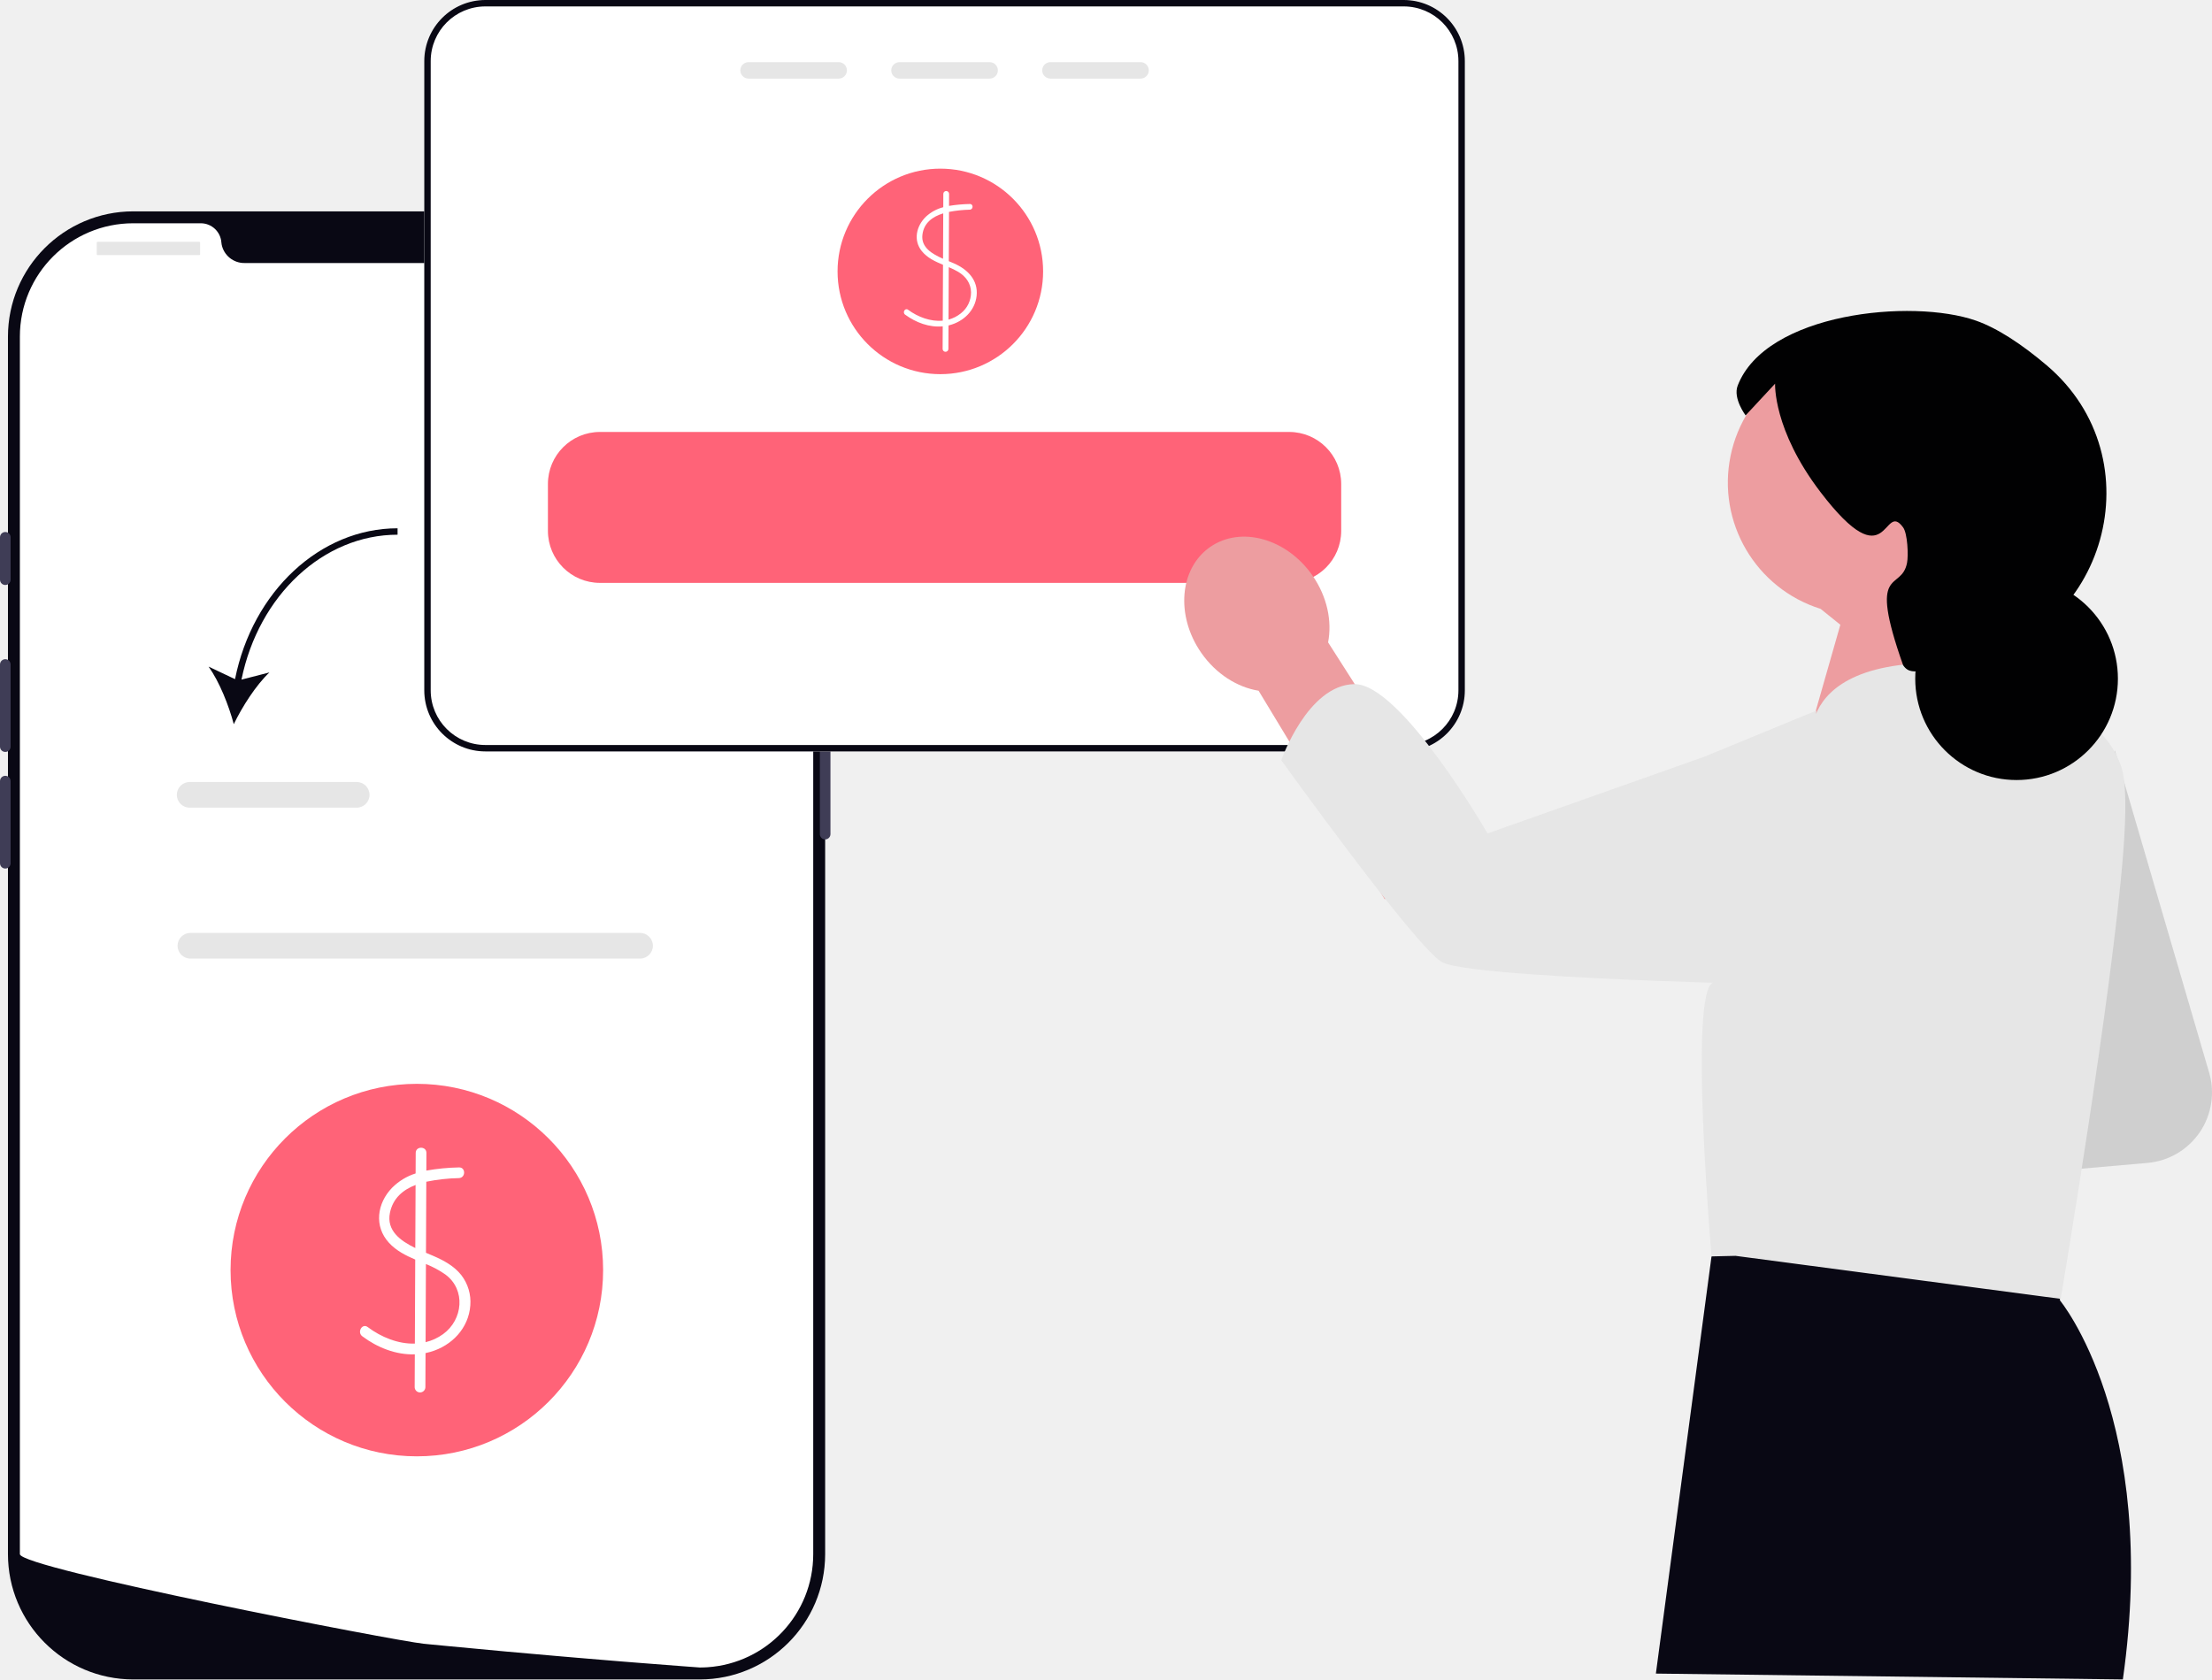
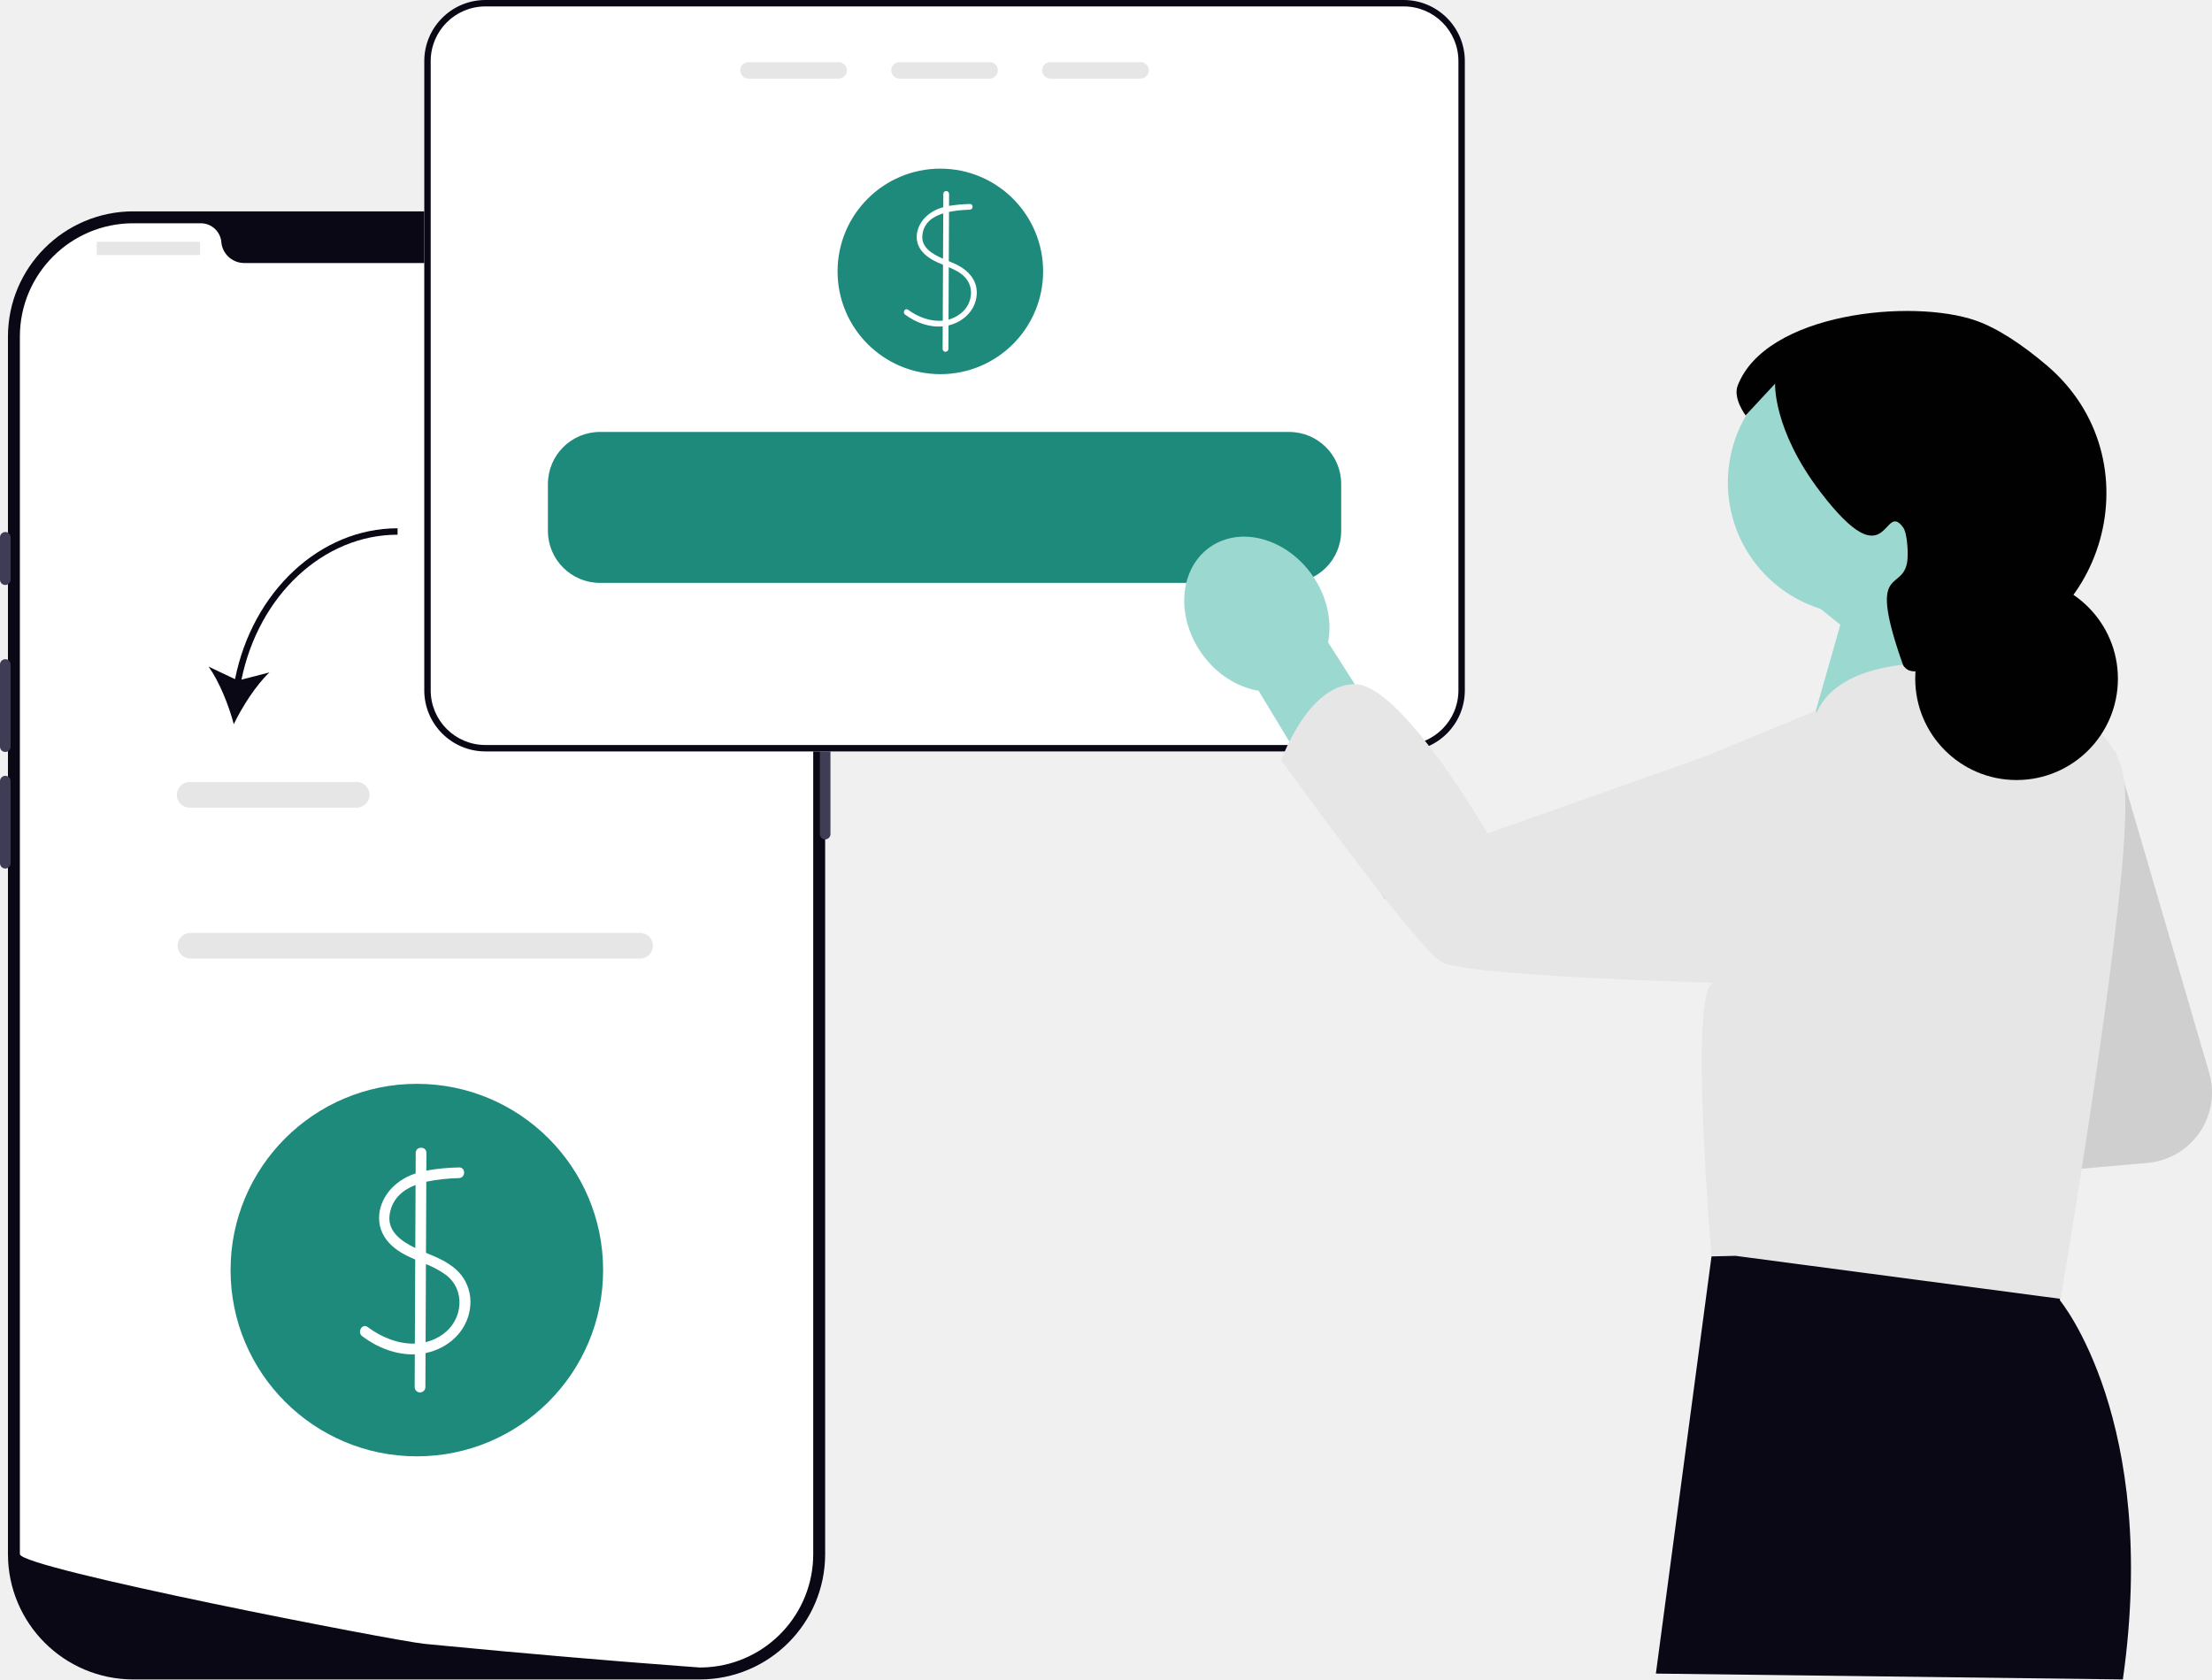
<svg xmlns="http://www.w3.org/2000/svg" width="960" height="728.972" viewBox="0 0 960 728.972" role="img" artist="Katerina Limpitsouni" source="https://undraw.co/">
  <g transform="translate(-545.655 -189.697)">
    <g transform="translate(545.655 281.437)">
      <path d="M302.762,703.049H56.854A54.44,54.44,0,0,1,2.476,648.67V120.2A54.44,54.44,0,0,1,56.854,65.817H302.762A54.44,54.44,0,0,1,357.14,120.2V648.67a54.44,54.44,0,0,1-54.378,54.379Z" transform="translate(0.975 -65.817)" fill="#090814" />
      <path d="M257.577,205.281a2.3,2.3,0,0,0-2.3,2.3V281.2a2.3,2.3,0,1,0,4.6,0V207.581a2.3,2.3,0,0,0-2.3-2.3Z" transform="translate(100.538 -10.891)" fill="#3f3d56" />
      <path d="M350.5,118.735V647.2a49.208,49.208,0,0,1-46,49.1h-.012c-.38.023-.759.046-1.15.058-.679.034-1.357.046-2.047.046,0,0-2.531-.184-7.155-.529-4.67-.345-11.468-.863-19.945-1.541q-3.813-.293-8.052-.644c-5.636-.46-11.824-.966-18.461-1.541-2.646-.219-5.383-.46-8.178-.7-14.286-1.231-30.286-2.669-47.16-4.3q-4.279-.4-8.627-.828c-.759-.081-1.53-.15-2.3-.23C169.385,684.9,6.189,653.365,6.189,647.2V118.735A49.2,49.2,0,0,1,55.4,69.528H84.773a8.97,8.97,0,0,1,8.868,8.339c.034.311.069.621.127.932a10,10,0,0,0,9.949,7.983H252.973a10,10,0,0,0,9.949-7.983c.057-.311.092-.621.127-.932a8.97,8.97,0,0,1,8.868-8.339h29.377A49.2,49.2,0,0,1,350.5,118.735Z" transform="translate(2.438 -64.356)" fill="#fff" />
      <path d="M2.3,165.67a2.3,2.3,0,0,0-2.3,2.3v18.4a2.3,2.3,0,0,0,4.6,0v-18.4A2.3,2.3,0,0,0,2.3,165.67Z" transform="translate(0 -26.491)" fill="#3f3d56" />
      <path d="M2.3,205.281a2.3,2.3,0,0,0-2.3,2.3v35.657a2.3,2.3,0,0,0,4.6,0V207.581A2.3,2.3,0,0,0,2.3,205.281Z" transform="translate(0 -10.891)" fill="#3f3d56" />
      <path d="M2.3,241.591a2.3,2.3,0,0,0-2.3,2.3v35.657a2.3,2.3,0,0,0,4.6,0V243.891a2.3,2.3,0,0,0-2.3-2.3Z" transform="translate(0 3.41)" fill="#3f3d56" />
      <rect width="44.859" height="5.751" rx="0.31" transform="translate(41.984 13.228)" fill="#e6e6e6" />
      <ellipse cx="4.601" cy="4.601" rx="4.601" ry="4.601" transform="translate(277.023 9.777)" fill="#e6e6e6" />
      <ellipse cx="4.601" cy="4.601" rx="4.601" ry="4.601" transform="translate(289.676 9.777)" fill="#e6e6e6" />
      <ellipse cx="4.601" cy="4.601" rx="4.601" ry="4.601" transform="translate(302.328 9.777)" fill="#e6e6e6" />
    </g>
    <path d="M256,301.666H60.864a5.575,5.575,0,1,1,0-11.151H256a5.575,5.575,0,1,1,0,11.151Z" transform="translate(567.43 304.114)" fill="#e6e6e6" />
-     <ellipse cx="80.843" cy="80.843" rx="80.843" ry="80.843" transform="translate(645.72 660.143)" fill="#ff6378" />
+     <ellipse cx="80.843" cy="80.843" rx="80.843" ry="80.843" transform="translate(645.72 660.143)" fill="#1d8a7c" />
    <path d="M23.721,103.973l.064-14.295c-8.163.278-16.259-2.93-22.8-7.844-2.365-1.768-.042-5.8,2.349-4,5.867,4.411,13.254,7.4,20.468,7.182l.16-36.478c-4.179-1.8-8.214-3.82-11.4-7.284C5.98,34.081,7.4,24.107,13.9,17.392a24.99,24.99,0,0,1,10.229-6.24l.04-8.911c.008-2.992,4.659-2.985,4.651,0l-.036,7.68A90.164,90.164,0,0,1,42.936,8.545c3-.123,2.984,4.51,0,4.634a78.36,78.36,0,0,0-14.171,1.575L28.628,45.6c1.144.482,2.237.932,3.24,1.371,4.513,1.967,8.978,4.377,12.076,8.295A19.057,19.057,0,0,1,47.87,68.462c-.731,9.851-7.96,17.431-17.285,20.138-.714.206-1.428.387-2.147.534l-.065,14.838a2.327,2.327,0,0,1-4.651,0ZM28.459,84.4a21.554,21.554,0,0,0,7.582-3.488c8.65-6.247,9.96-19.287,1.015-25.882a41.45,41.45,0,0,0-8.449-4.543ZM12.99,28.223c-1.587,7.718,4.527,12.174,11,15.31l.12-27.377C18.687,18.247,14.3,21.86,12.99,28.223Z" transform="translate(701.9 687.88)" fill="#fff" />
    <path d="M557.2,0H158.617a26.537,26.537,0,0,0-26.511,26.511V299.648a26.537,26.537,0,0,0,26.511,26.511H557.2a26.537,26.537,0,0,0,26.511-26.511V26.511A26.537,26.537,0,0,0,557.2,0Z" transform="translate(597.683 189.697)" fill="#fff" />
-     <ellipse cx="44.603" cy="44.603" rx="44.603" ry="44.603" transform="translate(909.156 262.898)" fill="#ff6378" />
+     <ellipse cx="44.603" cy="44.603" rx="44.603" ry="44.603" transform="translate(909.156 262.898)" fill="#1d8a7c" />
    <path d="M16.813,68.6l.044-9.856C11.021,59.3,5.2,57.1.532,53.662-.741,52.722.506,50.59,1.8,51.536c4.288,3.165,9.818,5.241,15.069,4.736l.108-24.255c-3.435-1.431-6.8-2.959-9.206-5.934C3.963,21.376,5.414,15.148,9.554,11.148a17.374,17.374,0,0,1,7.533-4.116l.027-5.844a1.252,1.252,0,0,1,2.5,0l-.024,5.269A64.029,64.029,0,0,1,28.6,5.639c1.613-.066,1.607,2.392,0,2.463a55.767,55.767,0,0,0-9.018.959l-.094,21.4c.856.349,1.674.686,2.411,1.023,5.861,2.634,10.376,7.234,9.668,13.989-.669,6.408-5.678,11.21-11.884,12.8-.106.026-.21.052-.316.074L19.318,68.6a1.254,1.254,0,0,1-2.505,0Zm2.561-12.781a14.479,14.479,0,0,0,5.326-2.7,11.508,11.508,0,0,0,4.441-9.189c-.072-3.834-2.224-6.816-5.474-8.79a33.844,33.844,0,0,0-4.195-2.085ZM8.039,19c-.649,5.476,4.2,8.321,8.948,10.4L17.075,9.7C12.49,11.108,8.657,13.786,8.039,19Z" transform="translate(937.94 272.605)" fill="#fff" />
    <path d="M557.2,0H158.617a26.537,26.537,0,0,0-26.511,26.511V299.648a26.537,26.537,0,0,0,26.511,26.511H557.2a26.537,26.537,0,0,0,26.511-26.511V26.511A26.537,26.537,0,0,0,557.2,0Zm23.723,299.648A23.741,23.741,0,0,1,557.2,323.372H158.617a23.741,23.741,0,0,1-23.723-23.723V26.511A23.741,23.741,0,0,1,158.617,2.788H557.2a23.741,23.741,0,0,1,23.723,23.723Z" transform="translate(597.683 189.697)" fill="#090814" />
    <g transform="translate(866.957 216.668)">
      <path d="M273.2,19.35H234.084a3.575,3.575,0,0,0,0,7.15H273.2a3.575,3.575,0,0,0,0-7.15Z" transform="translate(-230.516 -19.35)" fill="#e6e6e6" />
      <path d="M320.2,19.35H281.084a3.575,3.575,0,0,0,0,7.15H320.2a3.575,3.575,0,0,0,0-7.15Z" transform="translate(-212.005 -19.35)" fill="#e6e6e6" />
      <path d="M367.2,19.35H328.084a3.575,3.575,0,0,0,0,7.15H367.2a3.575,3.575,0,0,0,0-7.15Z" transform="translate(-193.495 -19.35)" fill="#e6e6e6" />
    </g>
-     <path d="M492.318,134.516H193.172a22.587,22.587,0,0,0-22.566,22.566V177.46a22.587,22.587,0,0,0,22.566,22.566H492.318a22.587,22.587,0,0,0,22.566-22.566V157.082A22.587,22.587,0,0,0,492.318,134.516Z" transform="translate(612.846 242.674)" fill="#ff6378" />
+     <path d="M492.318,134.516H193.172a22.587,22.587,0,0,0-22.566,22.566V177.46a22.587,22.587,0,0,0,22.566,22.566H492.318a22.587,22.587,0,0,0,22.566-22.566V157.082A22.587,22.587,0,0,0,492.318,134.516Z" transform="translate(612.846 242.674)" fill="#1d8a7c" />
    <path d="M76.421,229.993l-11.471-5.434c4.7,6.566,8.759,16.821,10.93,24.981,3.675-7.6,9.6-16.9,15.463-22.458L79.218,230.2c7.471-36.613,35.57-62.9,67.747-62.9v-2.788C113.355,164.516,84.048,191.9,76.421,229.993Z" transform="translate(571.234 254.491)" fill="#090814" />
    <path d="M133.113,254.667H60.634a5.575,5.575,0,0,1,0-11.151h72.48a5.575,5.575,0,0,1,0,11.151Z" transform="translate(567.339 285.605)" fill="#e6e6e6" />
    <g transform="translate(1059.604 324.672)">
      <path d="M204.421,287.149,245.362,427.1a30.687,30.687,0,0,1-26.776,39.183l-44.675,3.911,30.511-183.046h0Z" transform="translate(199.456 -96.483)" fill="#e6e6e6" />
      <path d="M204.421,287.149,245.362,427.1a30.687,30.687,0,0,1-26.776,39.183l-44.675,3.911,30.511-183.046h0Z" transform="translate(199.456 -96.483)" opacity="0.1" style="isolation:isolate" />
-       <path d="M591.152,246.942l54.764,90.566,25.78-32.665-50.386-78.9c1.791-9.173-.377-19.833-6.784-29.034-11.209-16.1-31.1-21.629-44.42-12.352s-15.037,29.844-3.827,45.947c6.407,9.2,15.647,14.93,24.877,16.436Z" transform="translate(-558.874 -82.095)" fill="#ed9da0" />
+       <path d="M591.152,246.942l54.764,90.566,25.78-32.665-50.386-78.9c1.791-9.173-.377-19.833-6.784-29.034-11.209-16.1-31.1-21.629-44.42-12.352s-15.037,29.844-3.827,45.947c6.407,9.2,15.647,14.93,24.877,16.436Z" transform="translate(-558.874 -82.095)" fill="#9bd8cf" />
      <path d="M383.542,510.953l6.576,22.366L389.895,556s43.254,52.025,27.318,164.549l-202.668-2.541,24.143-181.068,144.854-25.985Z" transform="translate(-9.848 -126.552)" fill="#090814" />
-       <path d="M398.819,143.986a57.474,57.474,0,1,0-74.693,54.846l8.568,6.9L317.311,259.58l17.926,12.681,56.641-47.2s-12.232-15.585-18.8-33.159a57.412,57.412,0,0,0,25.74-47.915Z" transform="translate(-47.938 -69.523)" fill="#ed9da0" />
+       <path d="M398.819,143.986a57.474,57.474,0,1,0-74.693,54.846l8.568,6.9L317.311,259.58l17.926,12.681,56.641-47.2s-12.232-15.585-18.8-33.159a57.412,57.412,0,0,0,25.74-47.915Z" transform="translate(-47.938 -69.523)" fill="#9bd8cf" />
      <path d="M249.095,252.574c20.292-.309,57.8,64.809,57.8,64.809l30.813-10.9,63.372-22.435,48.569-19.989-.209,1.468c.191-.46.4-.925.628-1.4,5.106-10.522,19.937-22.9,62.046-20.447l19.828,15.65,2.7,2.143a61.155,61.155,0,0,1,24.978,3.89c9.018,3.625,18.037,10.39,22.3,23.033,2.211,6.522,2.211,20,.884,37.135-4.8,62.024-27.152,193.879-27.152,193.879L414.527,500.735l-10.411.243s-1.238-14.212-2.344-32.825c-.685-10.92-1.3-23.32-1.658-35.256-.243-8.753-.31-17.241-.155-24.713.022-.465.022-.929.044-1.393.42-13.638,1.791-23.514,4.73-24.6,0,0-9.129-.243-22.3-.73-31.83-1.194-87.311-3.868-95.224-8.178-11.185-6.072-69.827-87.665-69.827-87.665S228.785,252.9,249.1,252.572h0Z" transform="translate(-175.267 -90.603)" fill="#e6e6e6" />
      <path d="M250.654,98.451s-.988,19.952,19.657,47.007c30.012,39.329,27.02,3.269,35.9,15.383,1.926,2.63,2.342,12.12,1.709,15.383-2.5,12.9-17.312.3-1.709,44.443,2.326,3.433,5.057,2.6,8.546,2.565.27,0-1.5-.341,5.128-1.709,3.164-.654,7.592-1.421,12.9-2.326,61.664-10.389,83.437-88.2,35.776-128.679-10.845-9.21-21.487-16.191-30.727-19.425C310,61.353,246.59,67.685,234.416,99.3c-2.143,5.564,3.443,12.92,3.443,12.92Z" transform="translate(5.785 -66.894)" fill="#010102" />
      <circle cx="43.98" cy="43.98" r="43.98" transform="translate(317.256 115.644)" fill="#010102" />
    </g>
  </g>
</svg>
